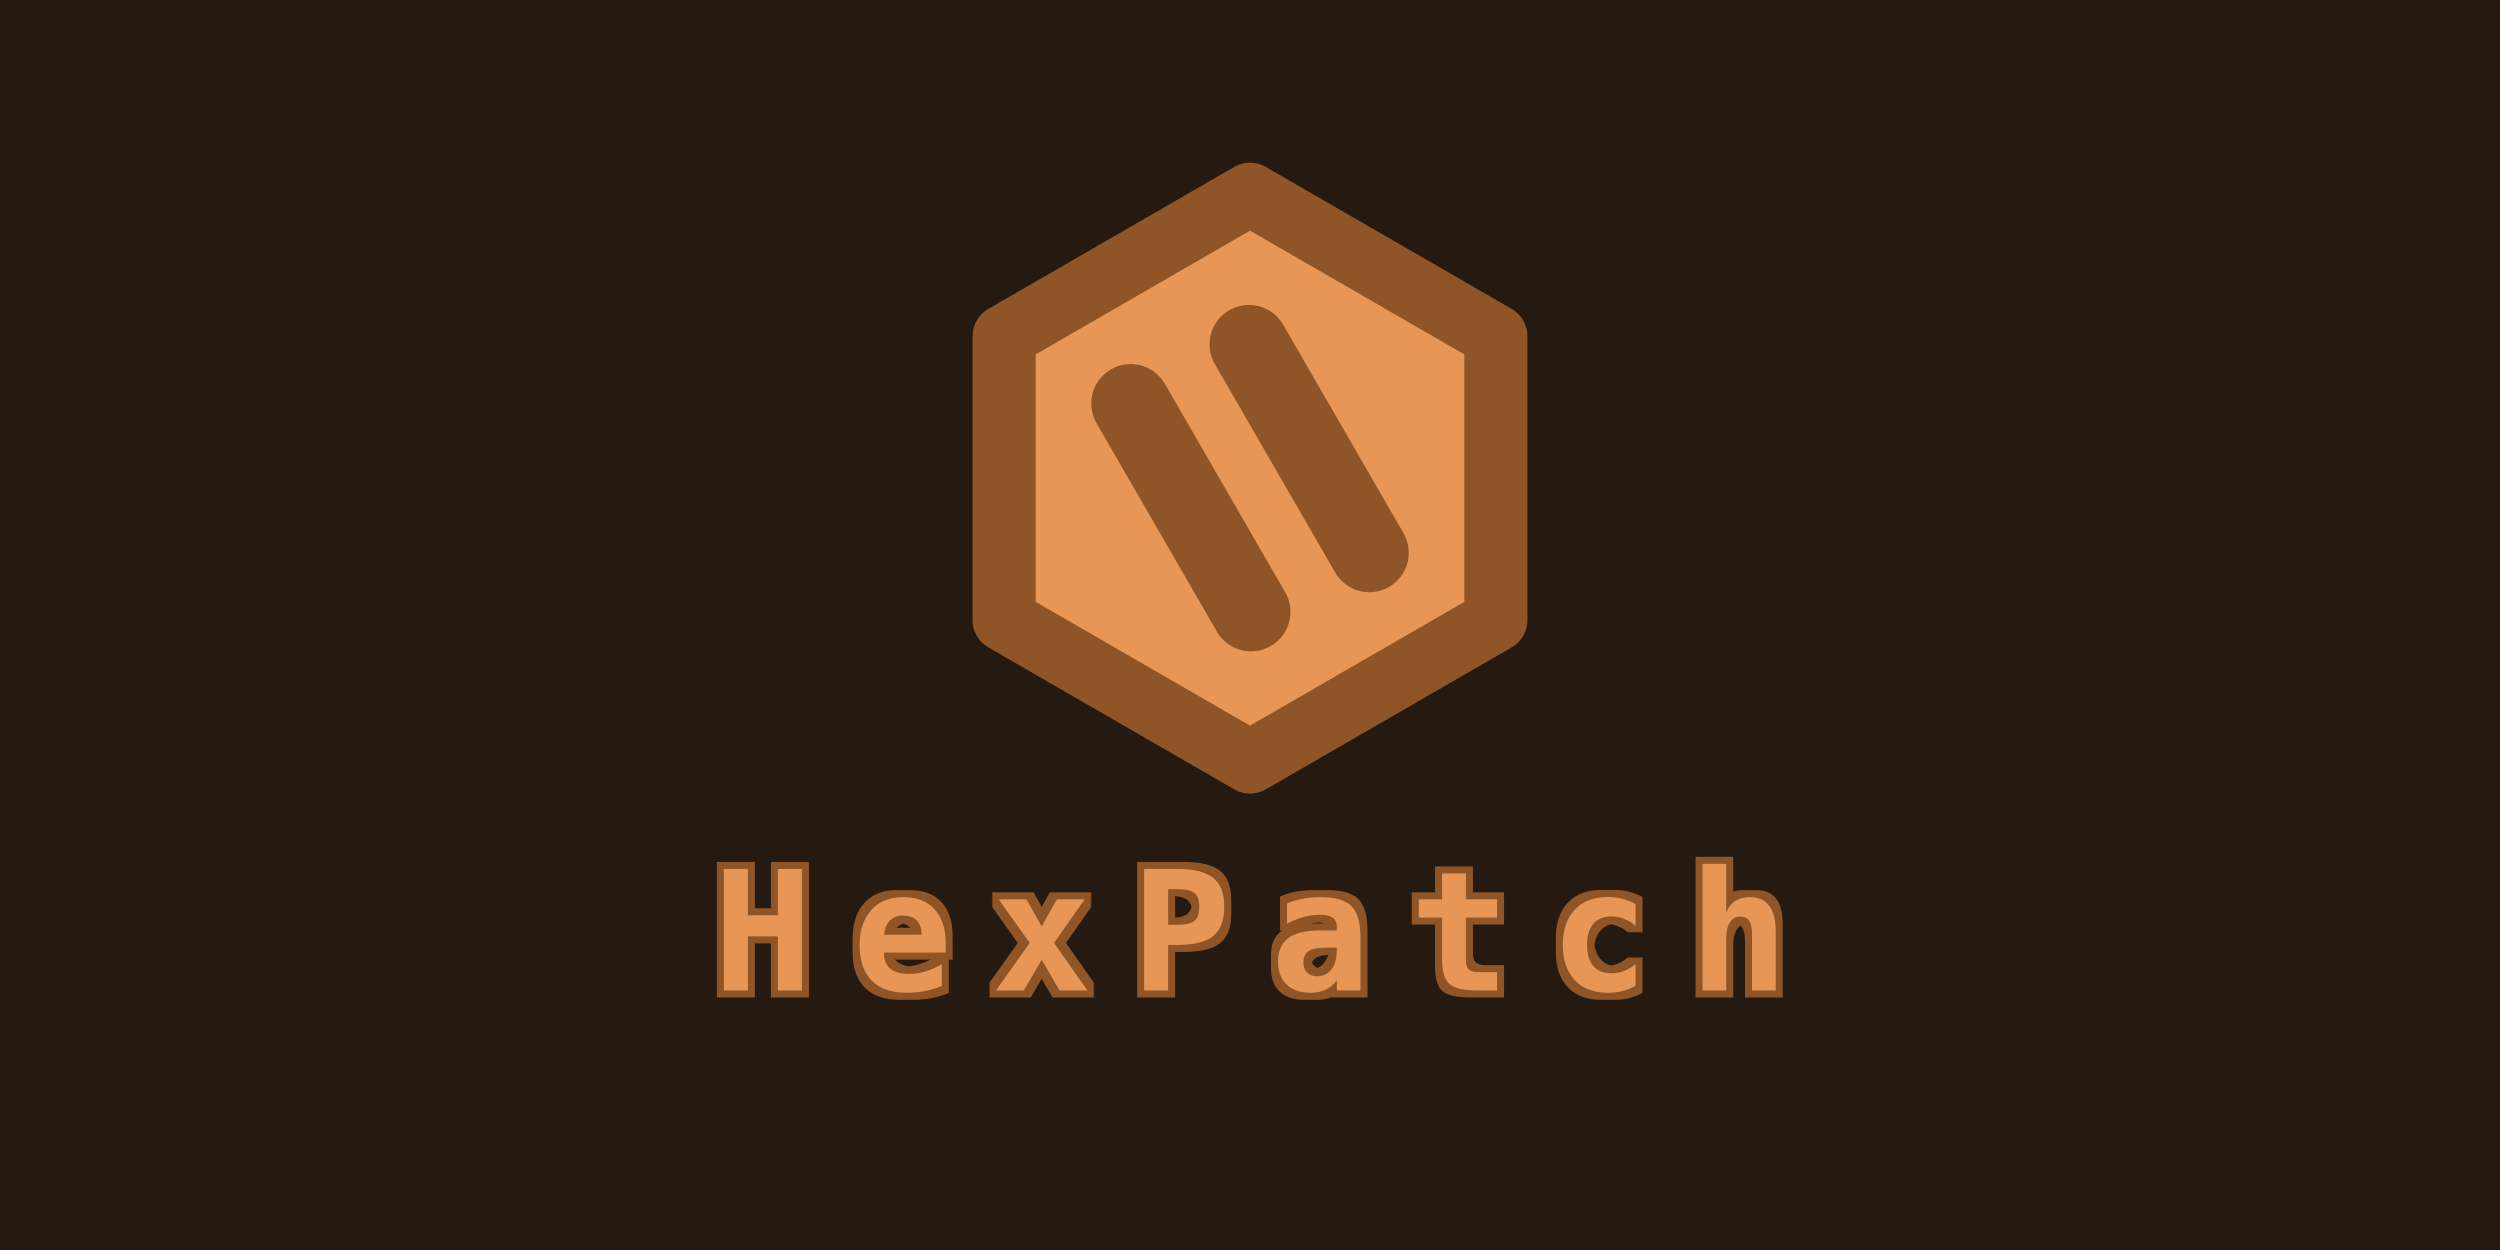
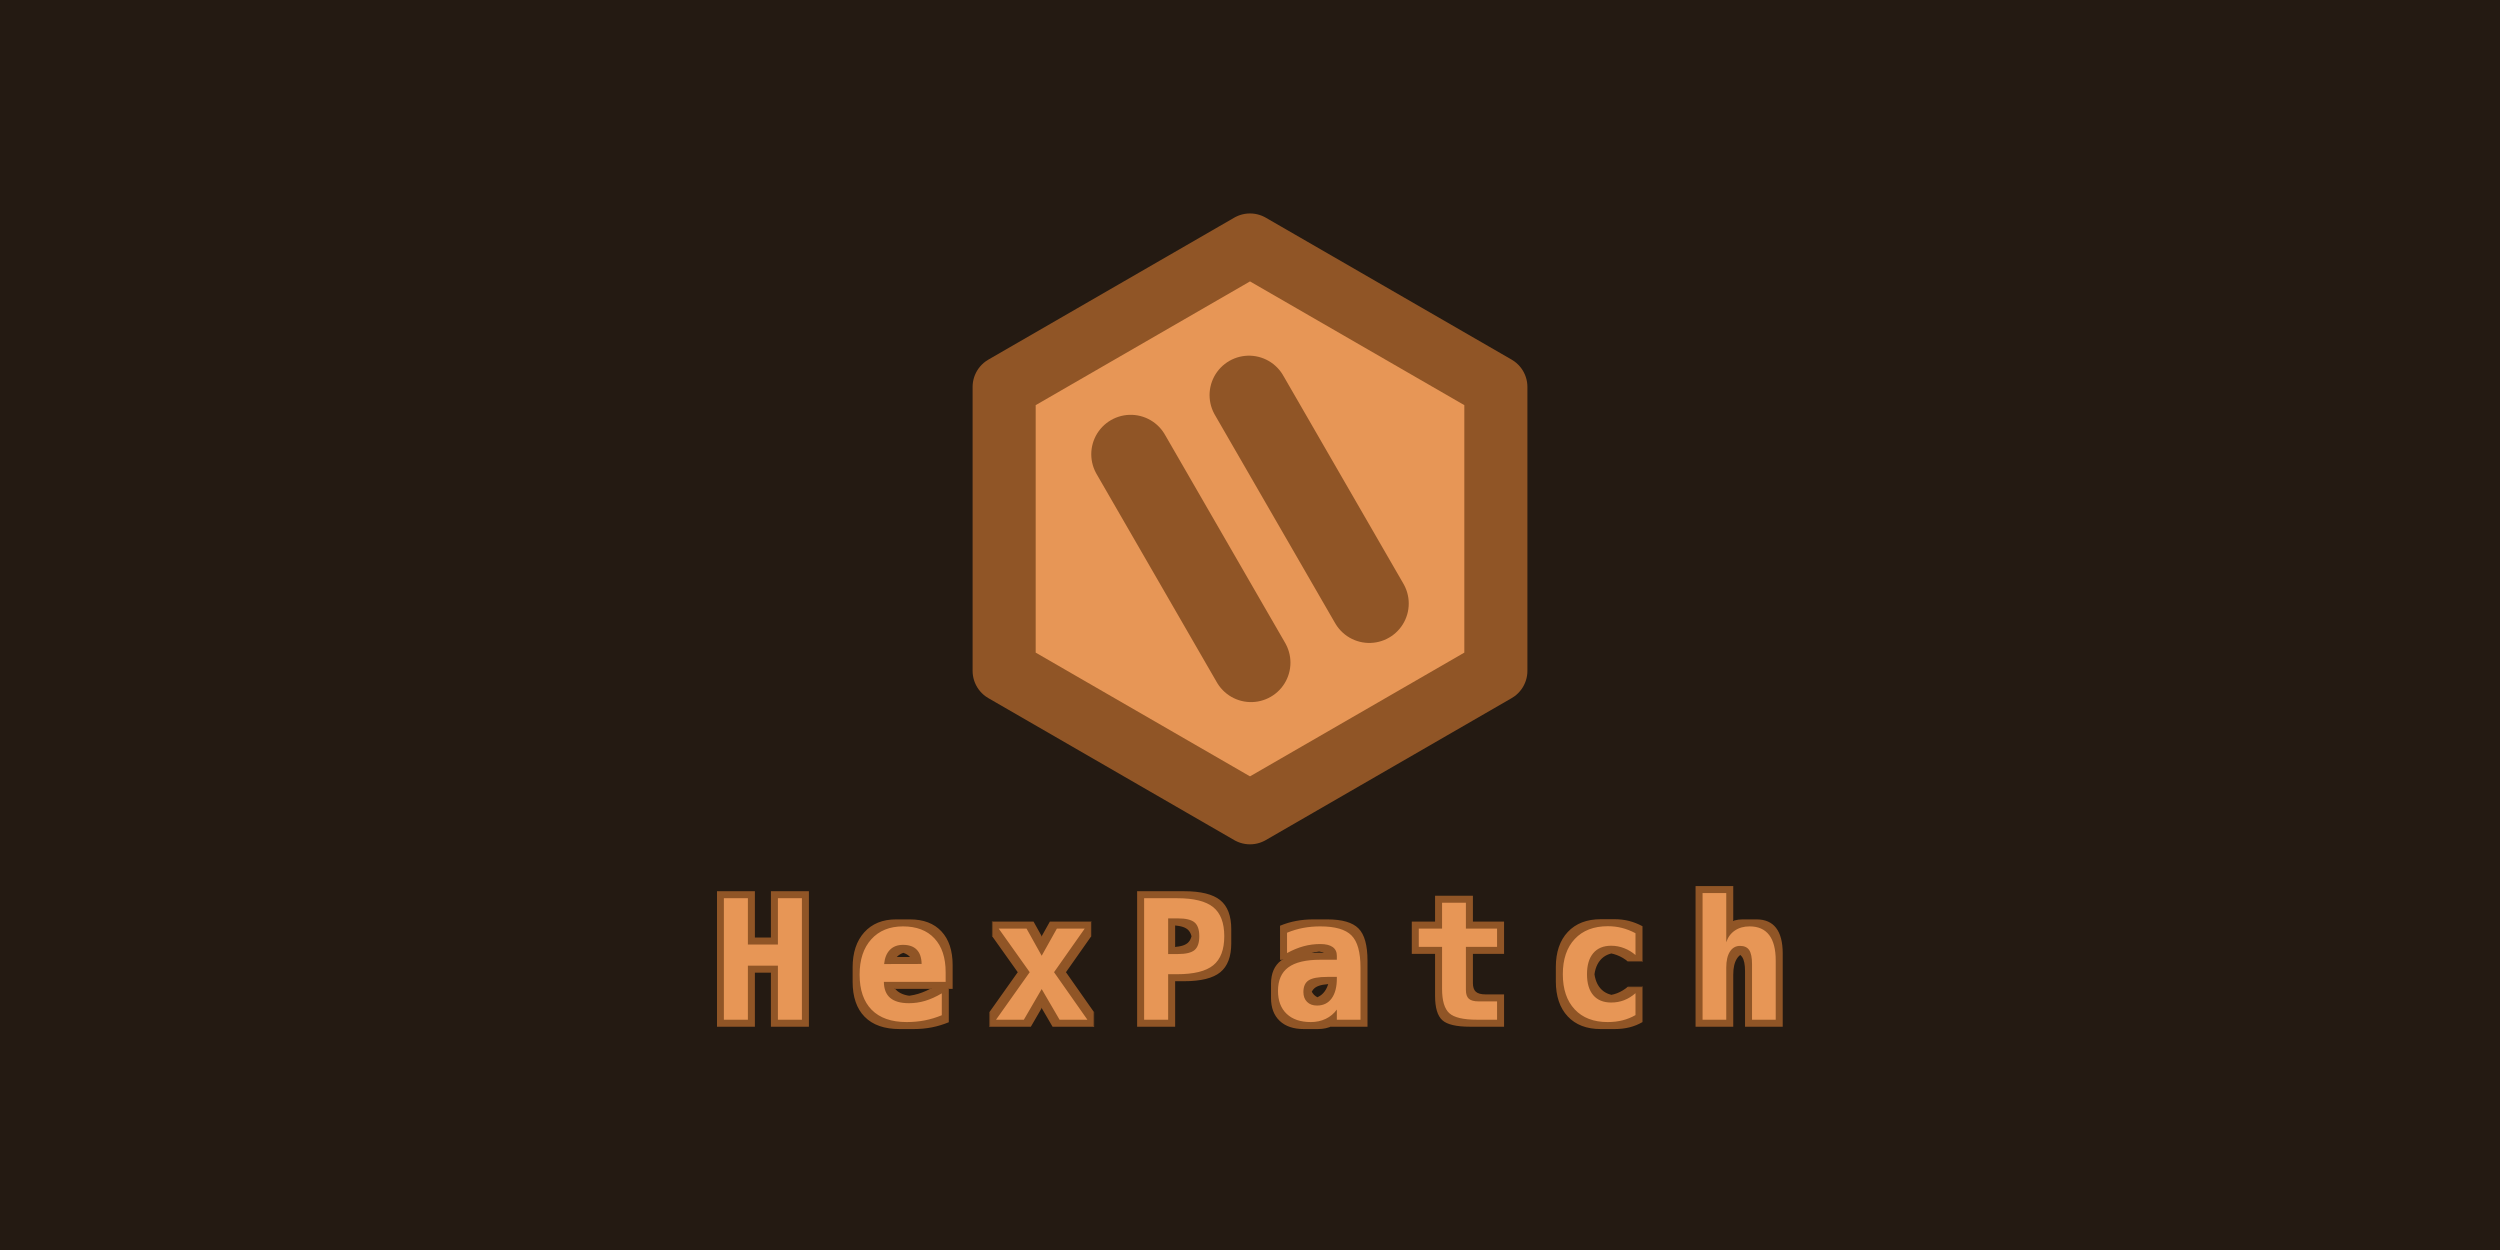
<svg xmlns="http://www.w3.org/2000/svg" version="1.1" id="svg1" width="1280" height="640" viewBox="0 0 1280 640" xml:space="preserve">
  <defs id="defs1">
-     <filter style="color-interpolation-filters:sRGB;" id="filter19" x="-0.007" y="-0.063" width="1.015" height="1.127">
+     <filter style="color-interpolation-filters:sRGB;" id="filter19" x="-0.006" y="-0.063" width="1.013" height="1.127">
      <feMorphology id="feMorphology22" result="result1" operator="dilate" radius="3.509" in="SourceGraphic" />
      <feComponentTransfer id="feComponentTransfer23" in="result1" result="result2">
        <feFuncR id="feFuncR23" type="discrete" tableValues="0.565" />
        <feFuncG id="feFuncG23" type="discrete" tableValues="0.333" />
        <feFuncB id="feFuncB23" type="discrete" tableValues="0.149" />
        <feFuncA id="feFuncA23" type="identity" />
      </feComponentTransfer>
      <feComposite id="feComposite23" in="SourceGraphic" operator="over" in2="result2" />
    </filter>
  </defs>
  <g id="g1">
    <rect style="display:inline;fill:#241a12;fill-opacity:1;stroke:none;stroke-width:59.261;stroke-linecap:round;stroke-linejoin:round;paint-order:markers fill stroke" id="rect1" width="1280" height="640" x="0" y="0" ry="0" />
-     <g id="layer1" transform="matrix(3.230075,0,0,3.230075,478.4962,83.30495)">
+     <g id="layer1" transform="matrix(3.230075,0,0,3.230075,478.4962,109.2847)">
      <path style="fill:#e79656;fill-opacity:1;stroke:#905526;stroke-width:9.988;stroke-linecap:round;stroke-linejoin:round;stroke-miterlimit:4;stroke-dasharray:none;stroke-opacity:1;paint-order:markers fill stroke" id="path2" d="M 48.221,87.689 9.296,65.215 9.296,20.268 48.221,-2.205 87.147,20.268 l 1e-6,44.947 z" transform="matrix(1.001183,0,0,1.001182,1.721566,7.207799)" />
      <g id="g3" transform="matrix(1.25001,0,0,1.250002,6.552499,23.2575)">
        <path style="fill:#e79656;fill-opacity:1;stroke:#905526;stroke-width:10;stroke-linecap:round;stroke-linejoin:round;stroke-miterlimit:4;stroke-dasharray:none;stroke-opacity:1;paint-order:markers fill stroke" d="M 34.887,38.358 19.629,11.929" id="path3" />
        <path style="fill:#e79656;fill-opacity:1;stroke:#905526;stroke-width:10;stroke-linecap:round;stroke-linejoin:round;stroke-miterlimit:4;stroke-dasharray:none;stroke-opacity:1;paint-order:markers fill stroke" d="M 49.888,30.858 34.629,4.429" id="path3-4" />
      </g>
    </g>
-     <text xml:space="preserve" style="font-size:85.333px;line-height:0;letter-spacing:20px;fill:#e79656;fill-opacity:1;stroke:none;stroke-width:37.795;stroke-linecap:round;stroke-linejoin:round;paint-order:markers fill stroke;filter:url(#filter19)" x="364.917" y="507.105" id="text1-3">
-       <tspan id="tspan1-2" x="364.917" y="507.105" style="font-style:normal;font-variant:normal;font-weight:bold;font-stretch:normal;font-size:85.333px;line-height:0;font-family:Monospace;-inkscape-font-specification:'Monospace Bold';letter-spacing:20px;writing-mode:lr-tb;direction:ltr;baseline-shift:baseline;fill:#e79656;fill-opacity:1">HexPatch</tspan>
+     <text xml:space="preserve" style="font-size:85.333px;line-height:0;letter-spacing:20px;fill:#e79656;fill-opacity:1;stroke:none;stroke-width:37.795;stroke-linecap:round;stroke-linejoin:round;paint-order:markers fill stroke;filter:url(#filter19)" x="364.917" y="522.094" id="text1-3">
+       <tspan id="tspan1-2" x="364.917" y="522.094" style="font-style:normal;font-variant:normal;font-weight:bold;font-stretch:normal;font-size:85.333px;line-height:0;font-family:Monospace;-inkscape-font-specification:'Monospace Bold';letter-spacing:20px;writing-mode:lr-tb;direction:ltr;baseline-shift:baseline;fill:#e79656;fill-opacity:1">HexPatch</tspan>
    </text>
  </g>
</svg>
